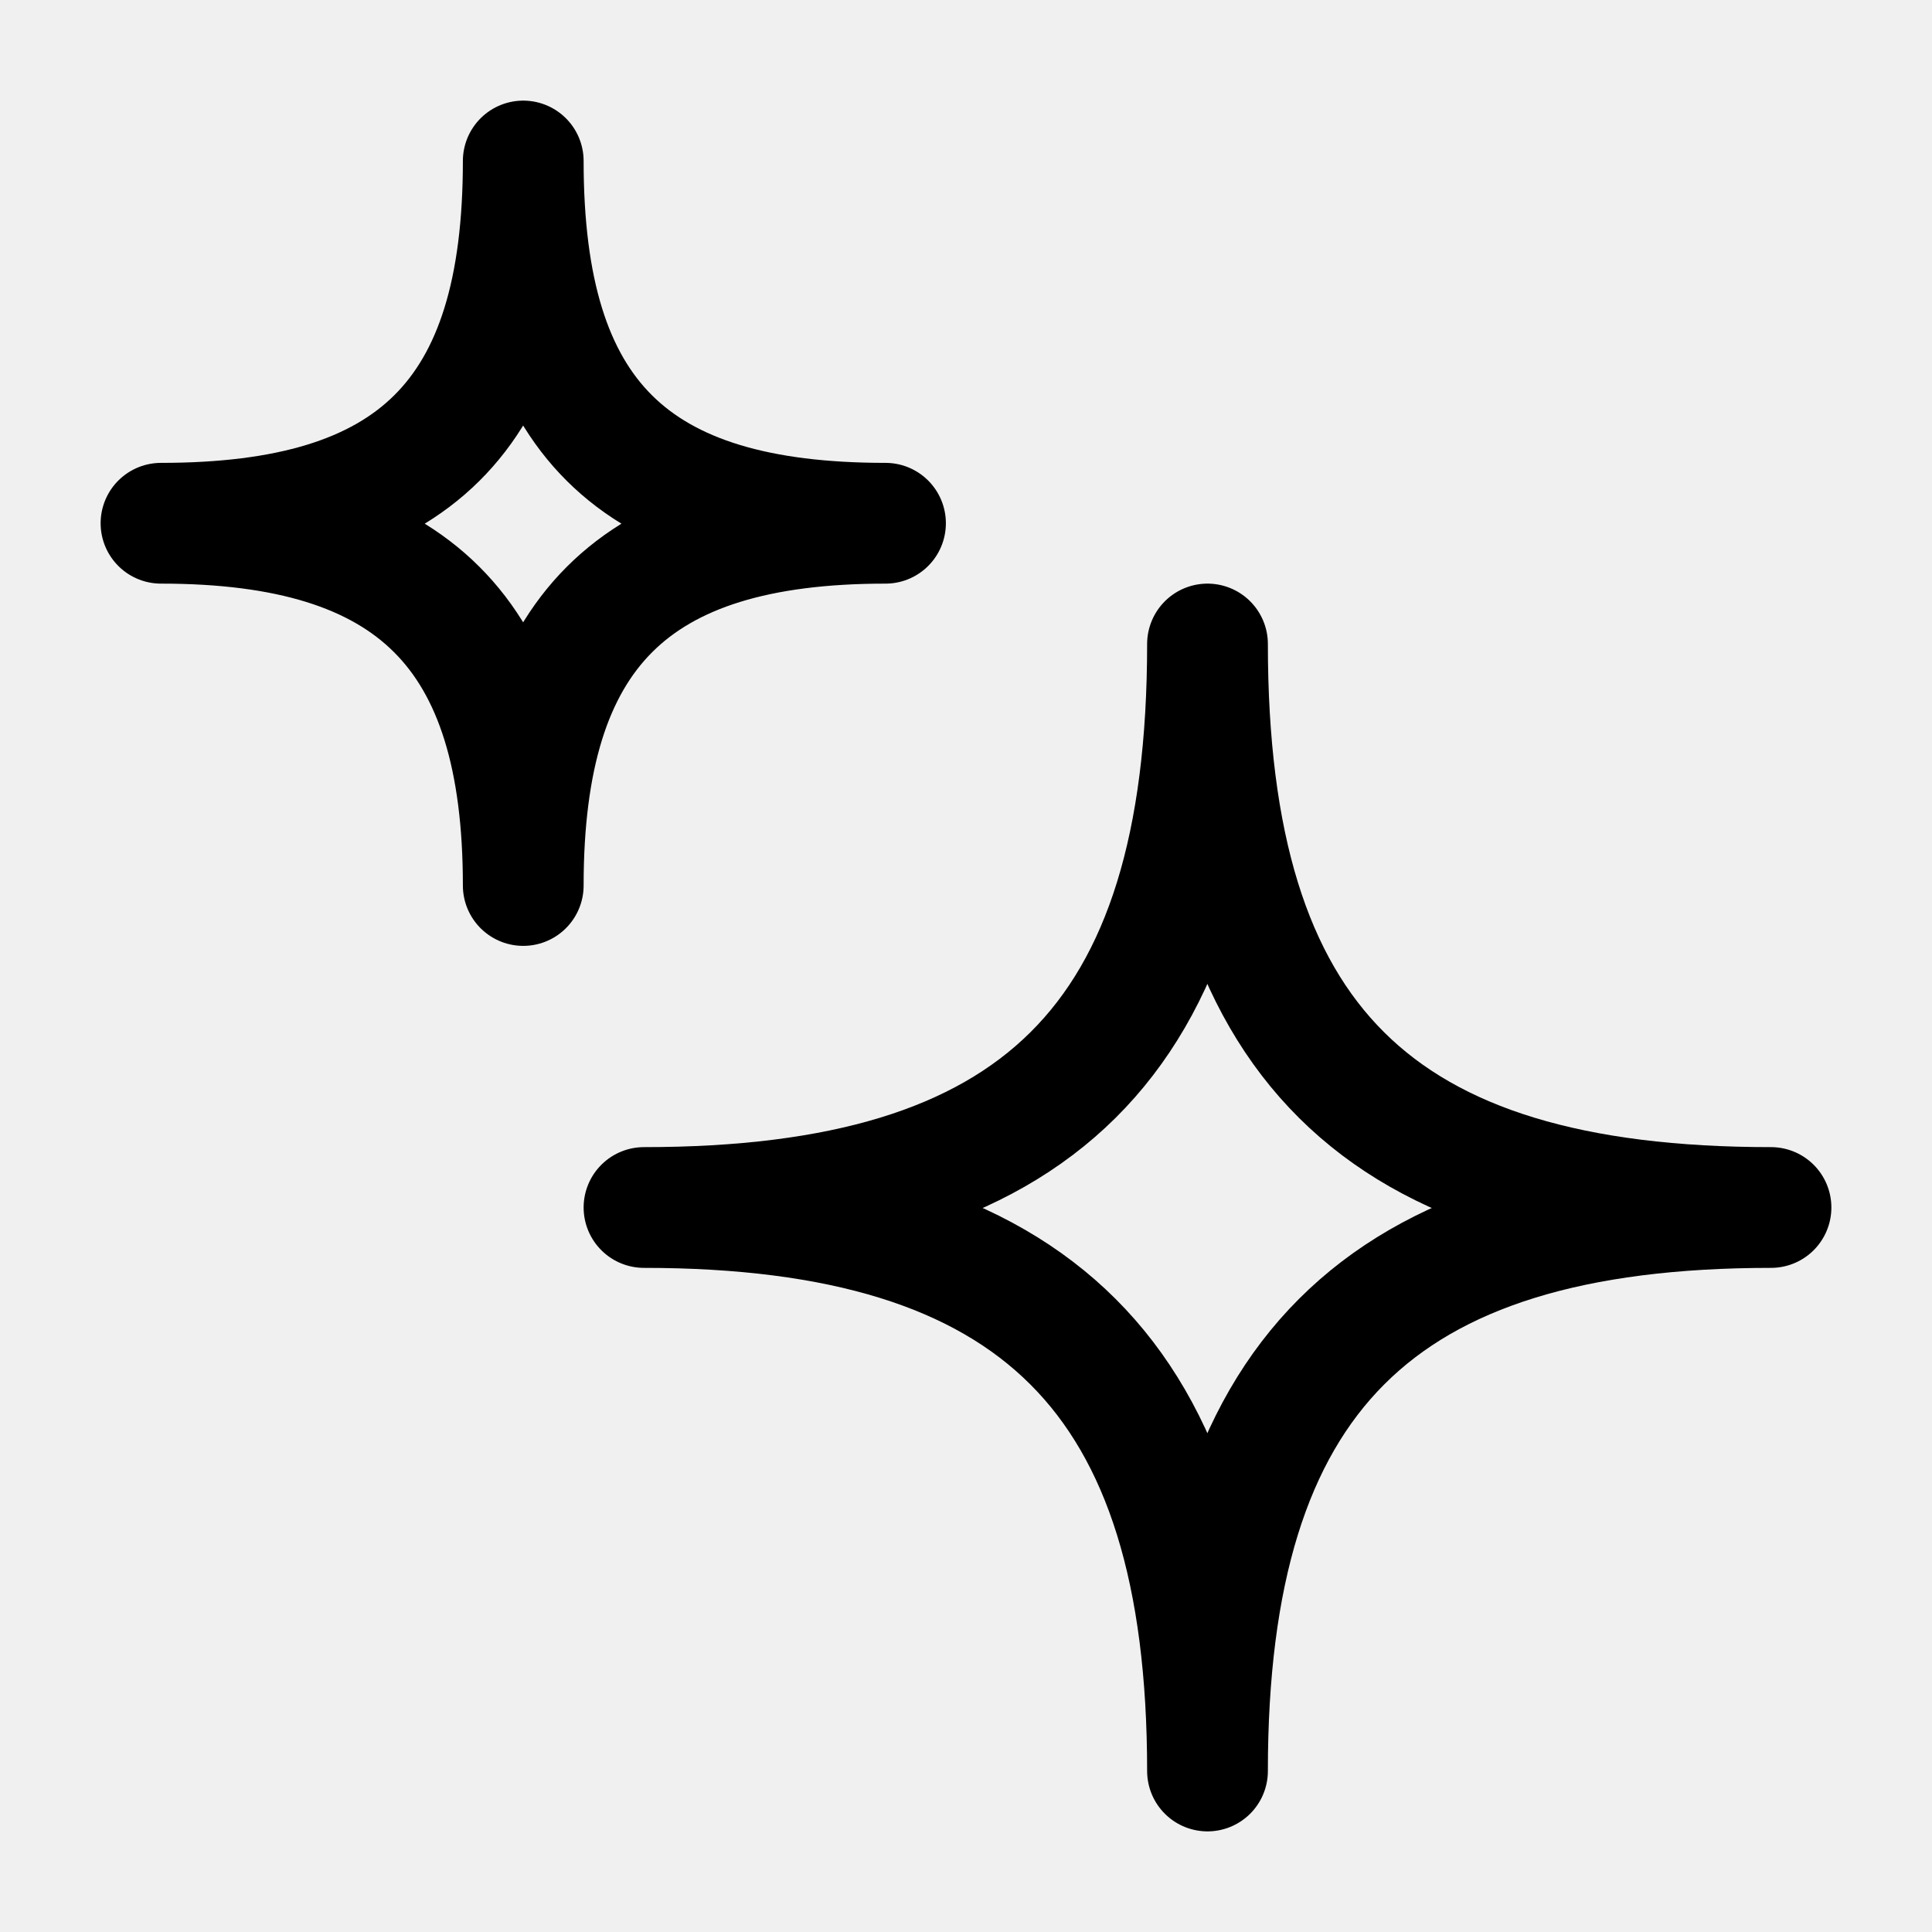
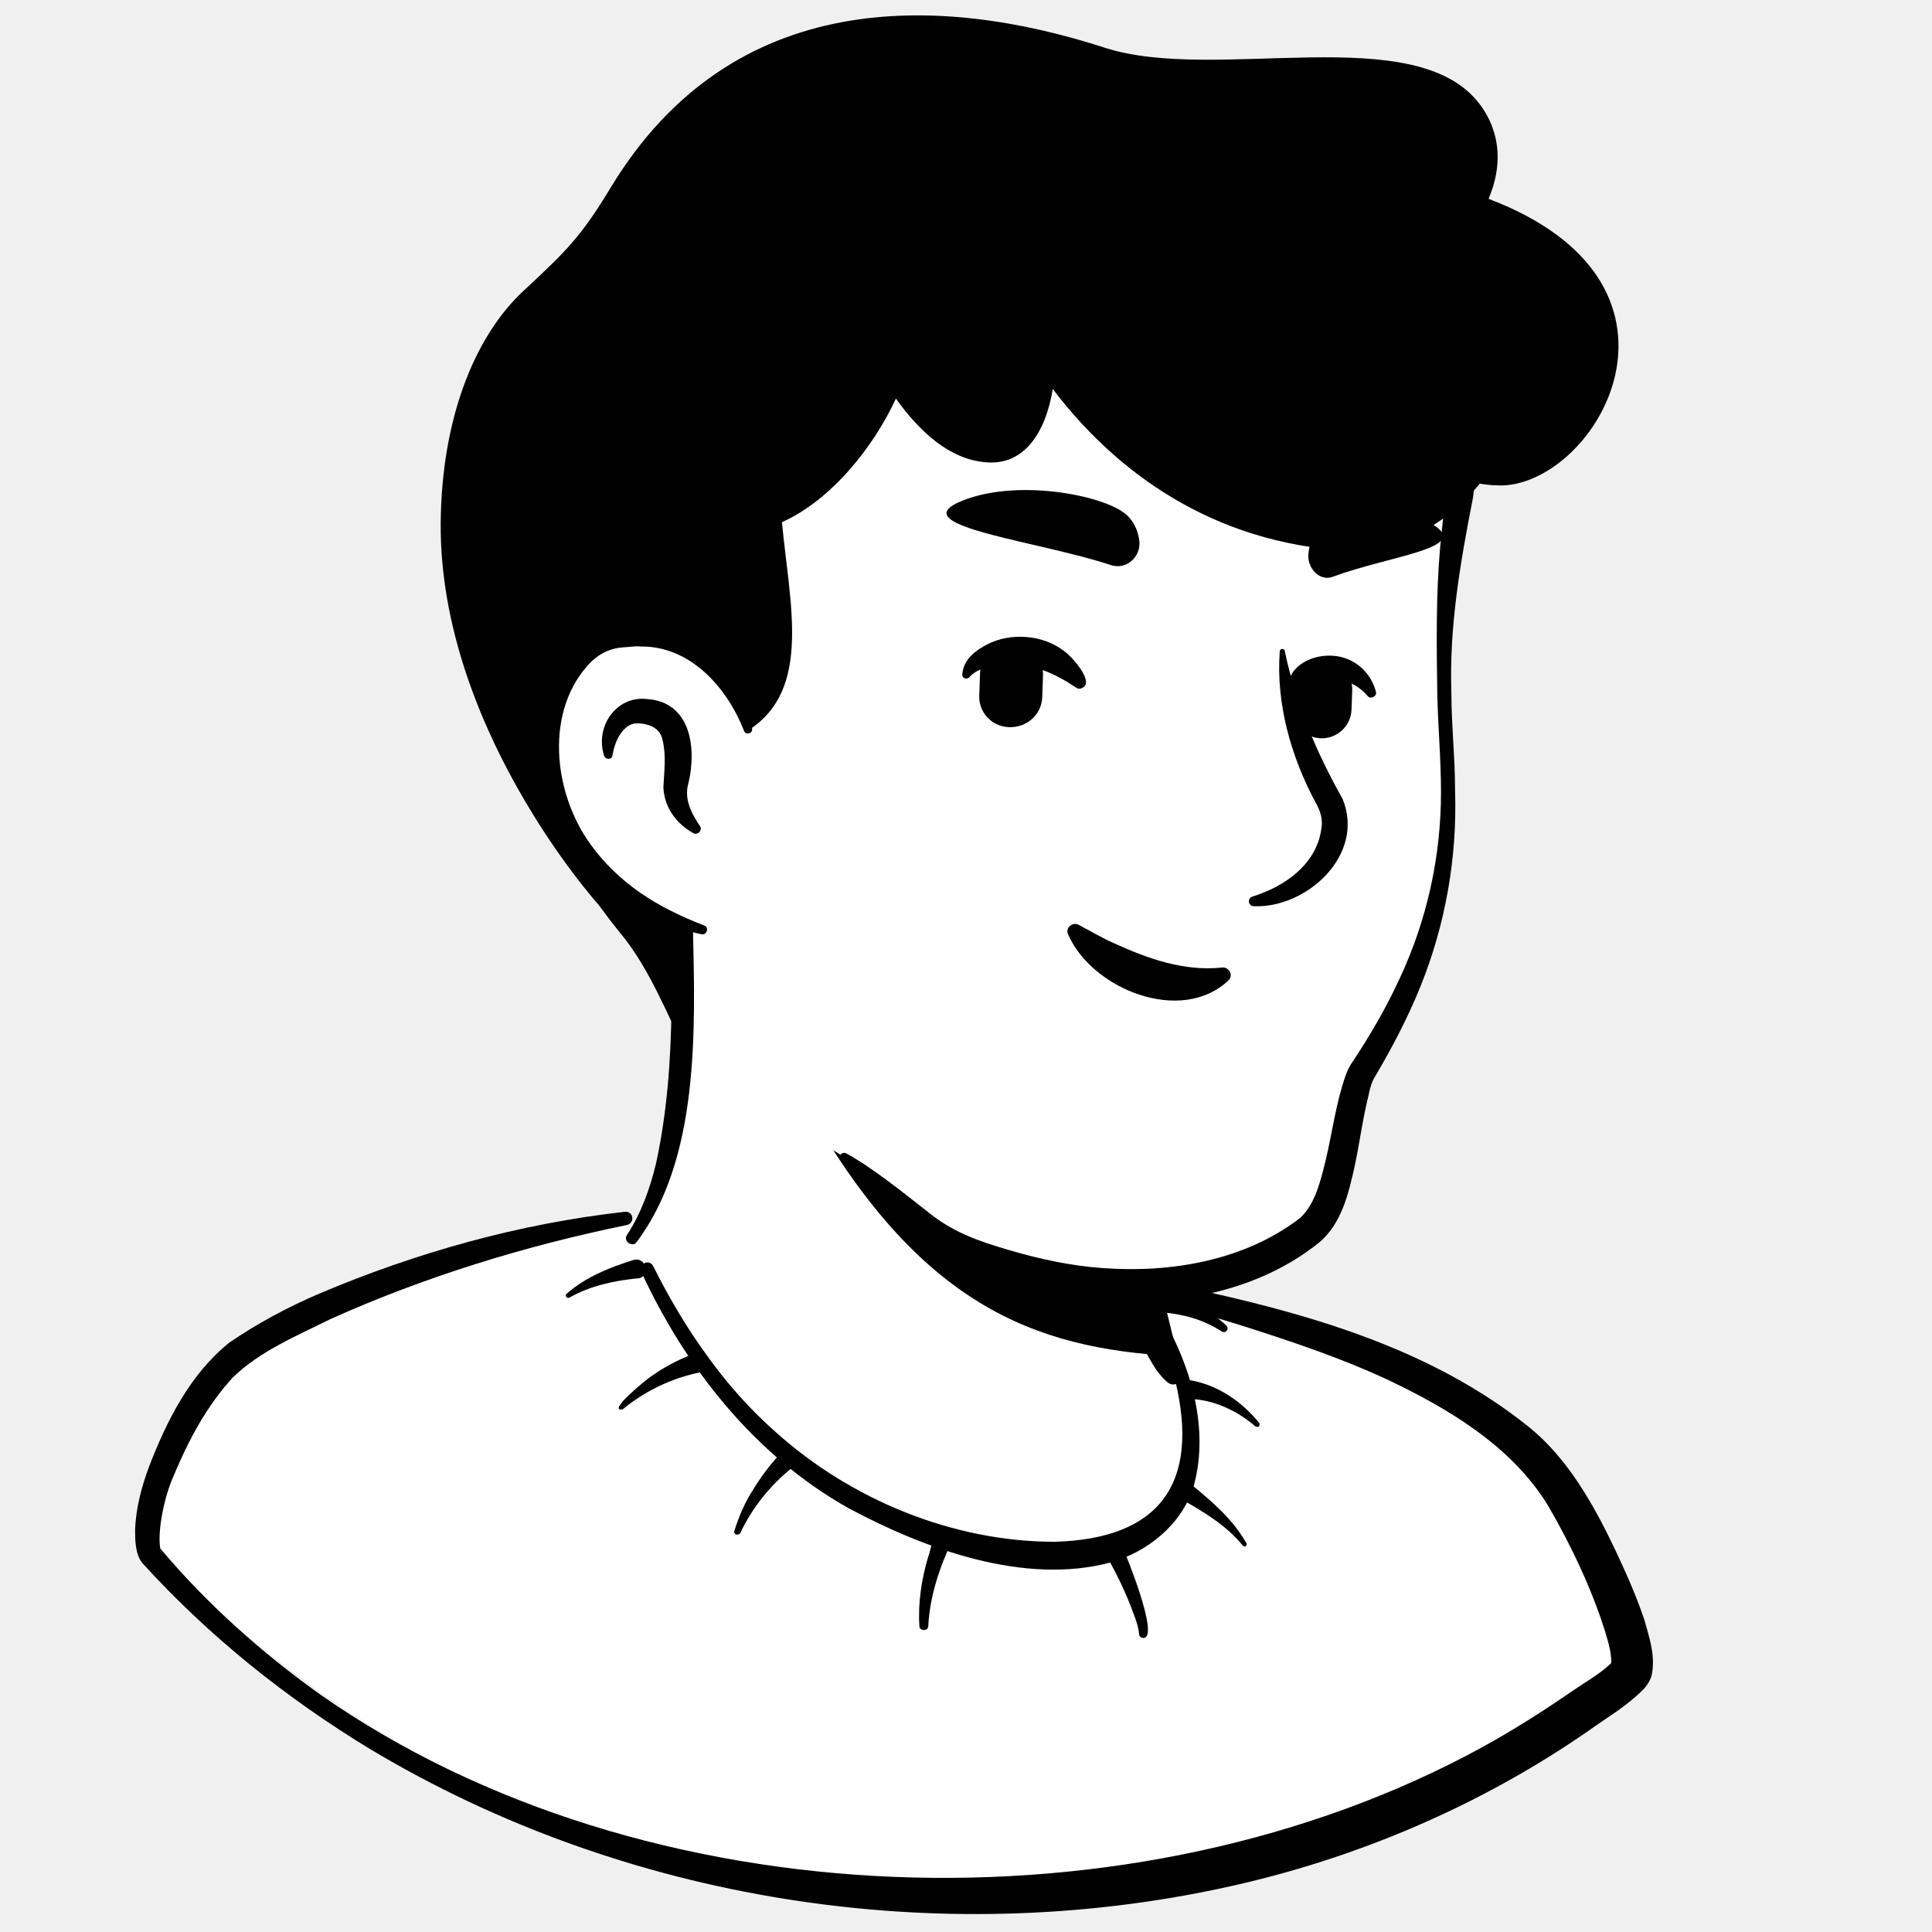
- <svg xmlns="http://www.w3.org/2000/svg" version="1.1" width="128" height="128">
-   <svg width="128" height="128" viewBox="0 0 24 24">
-     <path fill="none" stroke="#000000" stroke-linejoin="round" stroke-width="1.5" d="M8 15c4.875 0 7-2.051 7-7c0 4.949 2.11 7 7 7c-4.89 0-7 2.11-7 7c0-4.89-2.125-7-7-7ZM2 6.5c3.134 0 4.5-1.318 4.5-4.5c0 3.182 1.357 4.5 4.5 4.5c-3.143 0-4.5 1.357-4.5 4.5c0-3.143-1.366-4.5-4.5-4.5Z" />
-   </svg>
-   <style>@media (prefers-color-scheme: light) { :root { filter: none; } }
- </style>
+ <svg xmlns="http://www.w3.org/2000/svg" width="128" height="128" viewBox="0 0 128 128" fill="none">
+   <g clip-path="url(#clip0_3537_30)">
+     <path d="M104.736 113.471C104.393 113.716 104 113.961 103.657 114.206C103.265 114.451 102.922 114.696 102.53 114.892C102.187 115.088 101.893 115.284 101.549 115.48C101.5 115.529 101.451 115.529 101.402 115.578C100.275 116.265 99.098 116.902 97.922 117.49C97.579 117.686 97.187 117.882 96.844 118.029C96.844 118.029 96.794 118.078 96.746 118.078L95.569 118.667C94.785 119.059 93.951 119.402 93.167 119.745C92.775 119.941 92.334 120.088 91.942 120.235C91.549 120.382 91.108 120.578 90.716 120.726C90.324 120.873 89.883 121.069 89.491 121.216H89.442C89.049 121.363 88.608 121.51 88.216 121.657C87.334 121.951 86.402 122.245 85.52 122.539C85.226 122.637 84.883 122.735 84.589 122.833C83.657 123.127 82.726 123.373 81.794 123.569C81.451 123.667 81.108 123.716 80.716 123.814C79.834 124.01 78.902 124.206 78.02 124.402C77.824 124.451 77.677 124.451 77.481 124.5C77.187 124.549 76.844 124.598 76.549 124.647C76.108 124.696 75.716 124.794 75.275 124.843C75.079 124.892 74.883 124.892 74.687 124.941C74.442 124.99 74.147 125.039 73.853 125.039C73.069 125.137 72.236 125.235 71.451 125.333C71.206 125.382 70.912 125.382 70.667 125.431H70.618C70.275 125.48 69.932 125.48 69.589 125.529C69.246 125.578 68.902 125.578 68.559 125.578C68.363 125.578 68.118 125.627 67.922 125.627C67.53 125.627 67.187 125.677 66.844 125.677C66.353 125.677 65.912 125.726 65.422 125.726H62.971C42.285 125.431 23.706 116.657 10.422 102.735C10.422 102.735 10.422 102.686 10.373 102.686C8.902 101.363 10.177 94.304 16.108 89.843C23.559 84.206 41.402 80.677 41.402 80.677C41.402 80.677 48.314 79.549 73.951 84.892C88.951 88.029 100.373 92.588 106.745 104.941C108.069 107.49 109.393 111.412 104.736 113.471Z" fill="white" />
+     <path d="M74.098 84.353C83.51 86.265 93.559 88.323 101.304 94.549C103.902 96.657 105.618 99.745 107.039 102.735C107.726 104.206 108.412 105.725 108.951 107.343C109.245 108.422 109.686 109.647 109.441 110.922C109.392 111.265 109.098 111.706 108.853 111.951C107.726 113.078 106.5 113.765 105.275 114.647C98.069 119.647 89.784 123.176 81.206 125.039C62.088 129.206 41.402 125.971 24.588 115.922C19 112.539 13.853 108.422 9.441 103.569C8.951 102.98 8.951 102 8.951 101.363C9 99.892 9.392 98.471 9.883 97.147C11.059 94.108 12.579 91.069 15.177 88.961C17.039 87.686 19.049 86.608 21.108 85.725C27.579 82.98 34.392 81.069 41.402 80.284C41.99 80.235 42.088 81.069 41.5 81.167C34.785 82.539 28.118 84.598 21.892 87.392C19.637 88.52 17.235 89.5 15.422 91.265C13.706 93.127 12.481 95.431 11.5 97.784C10.863 99.206 10.422 101.461 10.618 102.588C13.706 106.265 17.334 109.5 21.255 112.294C42.726 127.294 75.324 128.275 98.167 115.775C100.226 114.647 102.235 113.373 104.147 112.049C105.079 111.412 106.059 110.873 106.794 110.137C106.843 110.088 106.794 110.137 106.794 110.186C106.794 110.235 106.745 110.284 106.745 110.284C106.794 109.696 106.598 108.912 106.353 108.127C105.471 105.284 104.049 102.294 102.53 99.696C100.128 95.823 96.059 93.373 91.941 91.412C89.098 90.088 86.108 89.059 83.069 88.078C80.03 87.098 76.941 86.265 73.853 85.529C73.069 85.333 73.314 84.206 74.098 84.353Z" fill="black" />
+     <path d="M42.236 84.696C40.716 84.843 39.098 85.186 37.726 85.971C37.579 86.069 37.383 85.824 37.53 85.725C38.804 84.598 40.422 83.961 41.99 83.471C42.334 83.373 42.677 83.569 42.726 83.912C42.873 84.304 42.628 84.696 42.236 84.696ZM46.157 90.971C44.392 91.363 42.677 92.196 41.255 93.373C40.128 93.569 42.971 91.265 43.167 91.167C44 90.579 44.834 90.137 45.814 89.745C46.108 89.647 46.5 89.794 46.598 90.088C46.794 90.529 46.549 90.922 46.157 90.971ZM52.48 97.245C51.059 98.373 49.833 99.892 49.049 101.559C49 101.657 48.853 101.706 48.755 101.657C48.657 101.608 48.608 101.51 48.657 101.412C48.951 100.48 49.343 99.549 49.882 98.716C50.421 97.833 51.01 97.049 51.696 96.314C51.941 96.069 52.333 96.069 52.578 96.314C52.823 96.559 52.823 97.049 52.48 97.245ZM63.069 102.098C62.236 103.863 61.598 105.775 61.5 107.735C61.5 108.078 60.912 108.078 60.912 107.735C60.814 106.167 61.059 104.598 61.5 103.127C61.745 102.539 61.794 100.971 62.775 101.265C63.069 101.363 63.216 101.755 63.069 102.098ZM74.294 102.294C74.588 102.98 76.843 108.471 75.764 108.52C75.617 108.52 75.47 108.422 75.47 108.275C75.421 107.784 75.274 107.343 75.078 106.853C74.588 105.48 73.902 104.108 73.166 102.833C72.823 102.098 73.951 101.51 74.294 102.294ZM78.951 91.461C80.765 91.804 82.284 92.882 83.412 94.255C83.461 94.304 83.461 94.451 83.412 94.5C83.363 94.549 83.265 94.549 83.167 94.5C81.99 93.471 80.422 92.735 78.853 92.686C77.922 92.637 78.069 91.314 78.951 91.461ZM77.186 85.725C78.706 86.118 80.128 86.755 81.255 87.833C81.353 87.931 81.353 88.079 81.255 88.177C81.157 88.275 81.059 88.275 80.961 88.225C79.784 87.441 78.363 87.049 76.99 86.951C76.108 86.853 76.304 85.529 77.186 85.725ZM78.951 98.373C80.324 99.5 81.696 100.676 82.579 102.245C82.628 102.294 82.579 102.392 82.53 102.441C82.481 102.49 82.383 102.441 82.334 102.392C81.255 101.069 79.784 100.186 78.314 99.353C77.53 98.961 78.216 97.833 78.951 98.373Z" fill="black" />
+     <path d="M78.706 97.392C77.676 102.441 71.01 105.48 59.784 100.922C48.117 96.216 43.069 84.99 41.794 81.657C48.706 68.716 43.902 59.745 43.902 59.745C59.833 58.373 73.755 77 73.755 77L75.912 86.216C76.108 87 76.5 87.686 77.088 88.177C78.118 89.99 79.343 94.157 78.706 97.392Z" fill="white" />
+     <path d="M41.549 81.804C42.48 80.382 43.069 78.716 43.461 77.098C44.196 73.716 44.441 70.284 44.49 66.853V65.578C44.343 64.304 43.902 62.98 43.412 61.804C42.774 60.235 45.078 59.255 45.814 60.824C45.912 61.02 45.912 61.363 45.912 61.559C46.059 68.225 46.353 76.804 42.137 82.343C41.843 82.637 41.255 82.196 41.549 81.804ZM74.294 76.902C75.029 77.343 75.274 77.931 75.372 78.52C75.667 79.696 75.569 80.971 75.863 82.196C76.108 83.373 76.843 84.5 77.039 85.725C77.284 87 78.019 89.696 78.314 91.02C78.412 91.314 78.216 91.657 77.872 91.706C77.676 91.755 77.529 91.706 77.382 91.608C76.745 91.069 76.451 90.529 76.059 89.843C75.421 88.667 74.98 87.588 74.588 86.265C74.245 85.088 74.392 83.814 74.098 82.588C73.853 81.412 73.167 80.284 72.921 79.059C72.774 78.471 72.725 77.833 73.167 77.098C73.461 76.804 73.951 76.706 74.294 76.902Z" fill="black" />
+     <path d="M77.823 89.843C68.46 89.353 60.813 86.412 53.362 73.127C59.637 78.667 67.039 80.775 74.833 81.755L75.862 86.265C76.058 87.049 77.235 89.353 77.823 89.843Z" fill="black" />
+     <path d="M77.432 88.029C79.099 91.167 80.079 95.088 79.05 98.569C78.265 101.02 76.01 102.833 73.559 103.52C67.873 105.039 61.304 102.637 56.255 99.941C50.03 96.461 45.422 90.627 42.481 84.255C42.285 83.765 42.971 83.373 43.265 83.863C44.295 85.921 45.471 87.931 46.795 89.745C48.118 91.608 49.638 93.323 51.353 94.843C56.353 99.353 63.118 102.147 69.883 102.147C76.844 101.951 79.491 98.275 77.873 91.51C77.628 90.431 77.236 89.304 76.697 88.373C76.403 87.98 77.138 87.539 77.432 88.029Z" fill="black" />
+     <path d="M96.402 29.157C97.285 33.275 95.569 35.137 95.569 46.167C95.569 51.706 96.059 55.235 94.442 61.951C93.706 65.039 91.402 68.814 89.834 71.657C88.265 74.5 89.294 79.255 86.647 81.461C78.706 88.079 69.099 86.216 60.373 80.627C60.03 80.431 58.118 78.177 57.53 77.735C55.52 76.216 52.187 74.598 51.206 73.618C48.461 70.922 50.52 66.167 48.853 63.373C46.697 59.794 44.098 62.686 41.304 59.598C37.432 55.382 32.775 46.902 35.079 31.902C38.804 7.588 58.069 4.745 72.334 7.441C86.697 10.186 94.049 18.324 96.402 29.157Z" fill="white" />
+     <path d="M43.755 63.961C42.627 62.098 41.206 60.48 39.882 58.716C37.921 56.02 36.451 53.029 35.47 49.892C31.255 36.412 33.559 18.863 46.108 10.529C57.578 2.784 79.882 5.235 89.833 14.794C94.245 18.765 98.51 27.049 97.578 33.029C96.745 37.294 96.01 41.51 96.157 45.873C96.157 48.029 96.402 50.186 96.402 52.392C96.549 56.804 95.765 61.265 94.098 65.382C93.265 67.441 92.235 69.402 91.108 71.314C90.912 71.608 90.765 72.049 90.666 72.588C90.274 74.157 90.078 75.725 89.735 77.343C89.343 79.059 88.902 81.02 87.431 82.294C83.363 85.579 77.921 86.559 72.872 86.167C69.343 85.873 65.912 84.941 62.725 83.422C59.931 81.755 58.069 79.059 55.715 76.902C55.47 76.657 55.765 76.265 56.059 76.412C57.774 77.343 59.833 79.01 61.402 80.235C63.117 81.657 64.882 82.245 66.892 82.833C68.902 83.422 70.961 83.863 73.019 84.01C77.578 84.353 82.48 83.52 86.157 80.677C87.137 79.745 87.48 78.275 87.823 76.902C88.265 75.039 88.51 73.079 89.147 71.265C89.245 70.971 89.441 70.578 89.588 70.382C90.765 68.618 91.843 66.755 92.725 64.843C94.539 60.971 95.47 56.755 95.47 52.49C95.47 50.333 95.274 48.176 95.225 46.02C95.176 42.735 95.127 39.451 95.421 36.167C95.569 34.549 95.814 33.029 95.765 31.461C95.127 25.873 92.48 20.382 88.559 16.363C80.078 7.735 64 5.284 52.872 9.402C39.735 14.304 36.304 27.588 35.569 40.284C35.078 47.882 37.382 55.333 43.117 60.578L45.421 62.98C46.206 63.863 44.539 65.137 43.755 63.961Z" fill="black" />
+     <path d="M49.539 48.373C49.539 48.373 48.019 41.02 40.862 41.902C34.686 42.686 32.529 57.49 46.549 61.608" fill="white" />
+     <path d="M45.912 55.186C44.785 54.549 44 53.471 43.951 52.147C44 51.167 44.147 50.039 43.902 49.059C43.755 48.127 42.775 47.882 42.039 47.931C41.255 48.078 40.765 49.059 40.618 49.843C40.618 49.892 40.569 50.039 40.569 50.088C40.52 50.333 40.128 50.333 40.03 50.088C39.392 48.176 40.814 46.069 42.873 46.314C45.765 46.51 46.157 49.549 45.618 51.853C45.324 52.833 45.716 53.716 46.255 54.549L46.353 54.696C46.598 54.99 46.206 55.382 45.912 55.186ZM85.128 43.176C85.864 46.657 87.236 49.892 88.952 52.931C90.471 56.657 86.55 60.186 83.069 60.039C82.677 60.039 82.628 59.5 82.971 59.402C85.177 58.716 87.187 57.245 87.53 54.99C87.677 54.304 87.481 53.716 87.138 53.127C85.52 50.088 84.54 46.608 84.785 43.176C84.785 42.931 85.128 42.931 85.128 43.176Z" fill="black" />
+     <path d="M49.294 48.422C48.167 45.529 45.716 42.784 42.432 42.833C42.137 42.784 41.647 42.882 41.353 42.882C40.52 42.931 39.834 43.225 39.196 43.814C36.059 46.951 36.598 52.49 39.147 55.971C40.03 57.196 41.157 58.275 42.432 59.157C43.706 60.039 45.128 60.725 46.647 61.314C46.99 61.412 46.843 61.951 46.5 61.902C43.216 61.216 40.079 59.598 37.922 56.902C34.588 52.882 33.902 46.167 37.873 42.245C38.755 41.461 39.981 40.873 41.206 40.873C41.598 40.873 42.187 40.775 42.579 40.873C44.637 40.971 46.598 42 47.873 43.618C49 44.99 49.637 46.657 49.834 48.324C49.834 48.618 49.392 48.716 49.294 48.422Z" fill="black" />
+     <path d="M98.621 13.173C99.504 11.114 99.504 8.859 98.033 6.899C93.768 1.261 80.582 5.526 73.229 3.173C62.2 -0.405 48.523 -0.847 40.484 12.389C38.474 15.722 37.494 16.653 34.651 19.3C31.709 22.046 29.405 27.095 29.209 34.006C28.768 47.879 39.651 59.938 39.651 59.938C40.19 60.673 40.68 61.31 41.121 61.849C45.043 66.555 46.268 75.624 45.092 61.31C32.886 56.604 35.092 42.928 41.023 42.193C47.298 41.408 49.258 46.997 49.602 48.369C53.817 45.673 52.298 39.938 51.807 34.595C55.092 33.124 57.886 29.595 59.356 26.408C60.974 28.663 62.935 30.428 65.288 30.624C67.788 30.869 69.258 28.761 69.749 25.771C72.984 30.036 78.719 35.33 87.739 36.359C92.052 36.849 95.631 35.036 98.033 32.046C98.67 32.144 99.258 32.193 99.847 32.144C106.17 31.506 113.229 18.712 98.621 13.173Z" fill="black" />
+     <path d="M66.843 48.176C65.667 48.127 64.784 47.147 64.882 45.971L64.931 44.598C64.981 43.422 65.961 42.539 67.137 42.637C68.314 42.686 69.196 43.667 69.098 44.843L69.049 46.216C69 47.343 68.02 48.225 66.843 48.176ZM87.481 48.912C86.402 48.863 85.569 47.931 85.618 46.853L85.667 45.578C85.716 44.5 86.647 43.667 87.726 43.716C88.804 43.765 89.637 44.696 89.588 45.775L89.539 47.049C89.49 48.127 88.559 48.961 87.481 48.912Z" fill="black" />
+     <path d="M71.255 45.529C69.637 44.451 67.872 43.716 65.911 44.108C65.274 44.206 64.637 44.402 64.245 44.843C64.098 45.039 63.755 44.99 63.755 44.696C63.804 43.716 64.637 43.078 65.421 42.686C66.941 41.902 69.049 42.049 70.421 43.078C70.912 43.373 72.578 45.186 71.696 45.578C71.5 45.676 71.402 45.627 71.255 45.529ZM85.274 45.775C85.274 43.716 87.823 42.98 89.392 43.716C90.274 44.108 90.911 44.892 91.156 45.824C91.255 46.118 90.813 46.363 90.617 46.118C89.784 45.137 88.362 44.647 87.235 45.235C86.892 45.431 86.843 45.578 86.745 45.775C86.745 46.755 85.323 46.706 85.274 45.775ZM73.608 37.441C74.637 37.784 75.666 36.853 75.47 35.725C75.372 35.137 75.127 34.549 74.637 34.108C73.166 32.784 67.088 31.608 63.411 33.324C60.176 34.892 68.902 35.873 73.608 37.441ZM88.265 38.225C87.432 38.52 86.549 37.637 86.696 36.608C86.745 36.069 86.941 35.529 87.334 35.137C88.51 33.961 92.53 33.029 95.079 34.843C97.284 36.363 92.088 36.804 88.265 38.225Z" fill="black" />
+     <path d="M81.402 64.941C78.264 67.931 72.333 65.529 70.764 61.902C70.568 61.461 71.058 61.069 71.451 61.265C72.284 61.706 73.019 62.147 73.804 62.49C76.058 63.52 78.411 64.353 80.911 64.108C81.402 64.01 81.745 64.598 81.402 64.941Z" fill="black" />
+   </g>
+   <defs>
+     <clipPath id="clip0_3537_30">
+       <rect width="128" height="128" fill="white" />
+     </clipPath>
+   </defs>
</svg>
